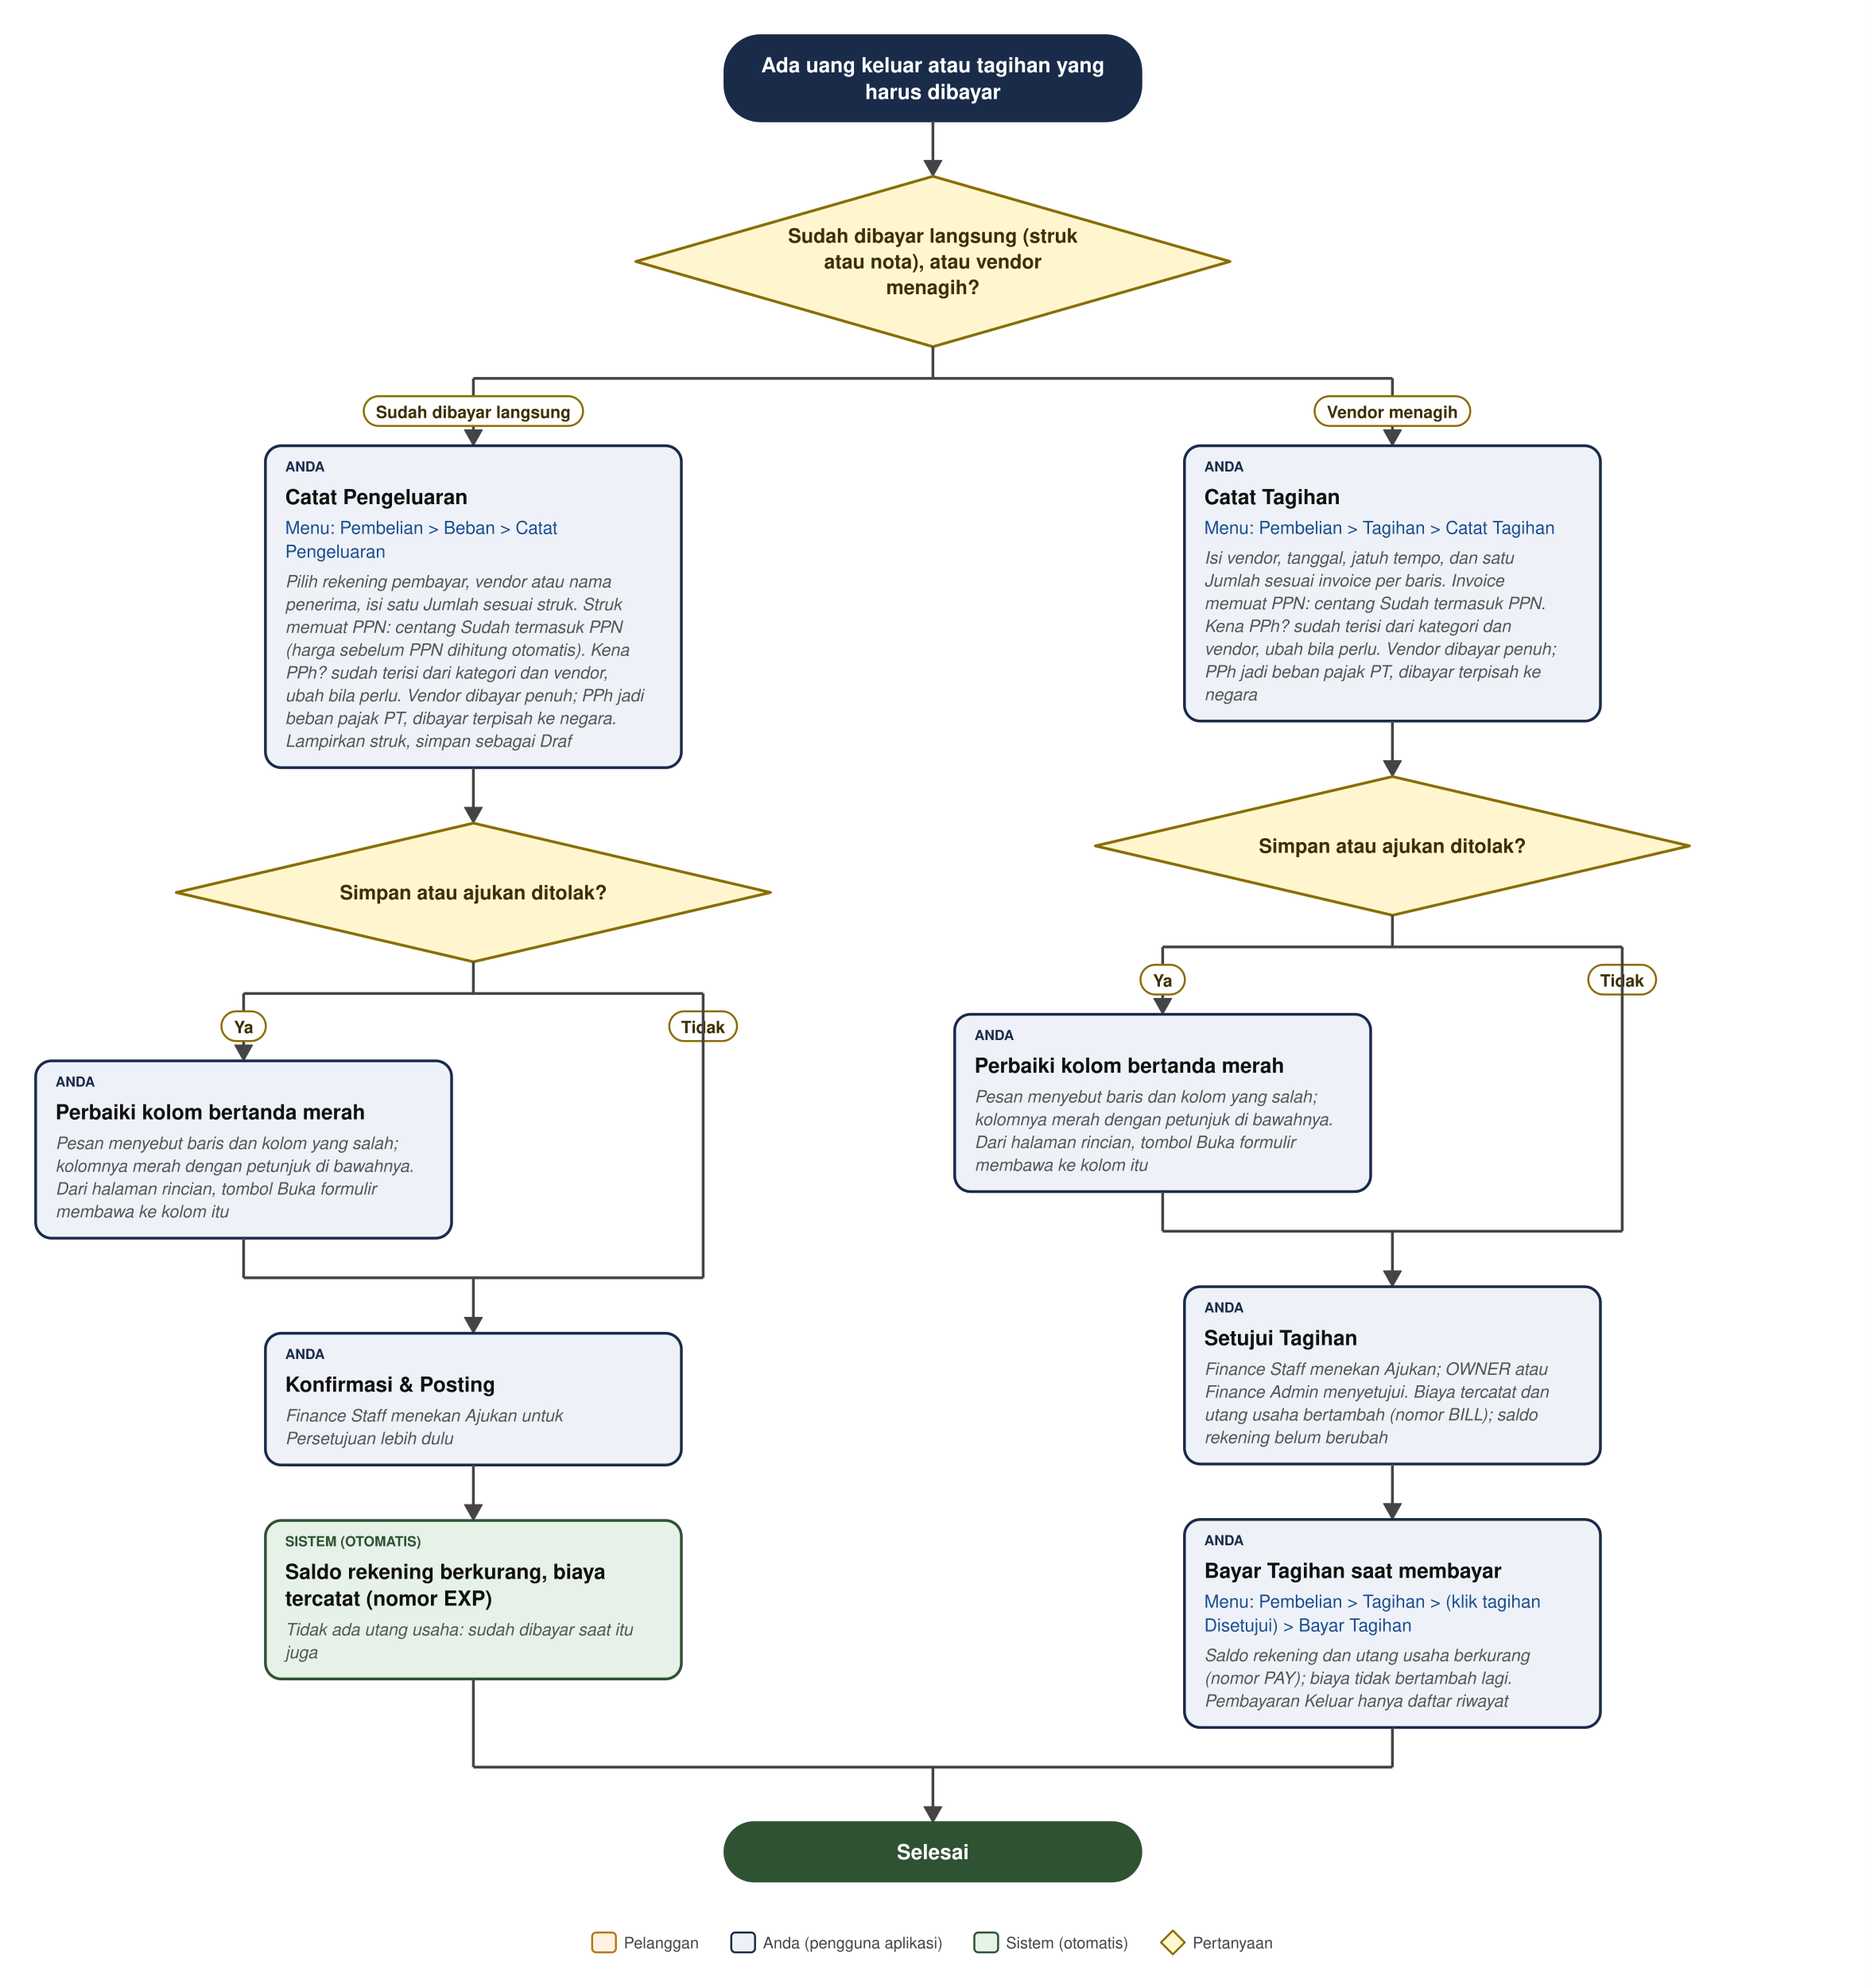
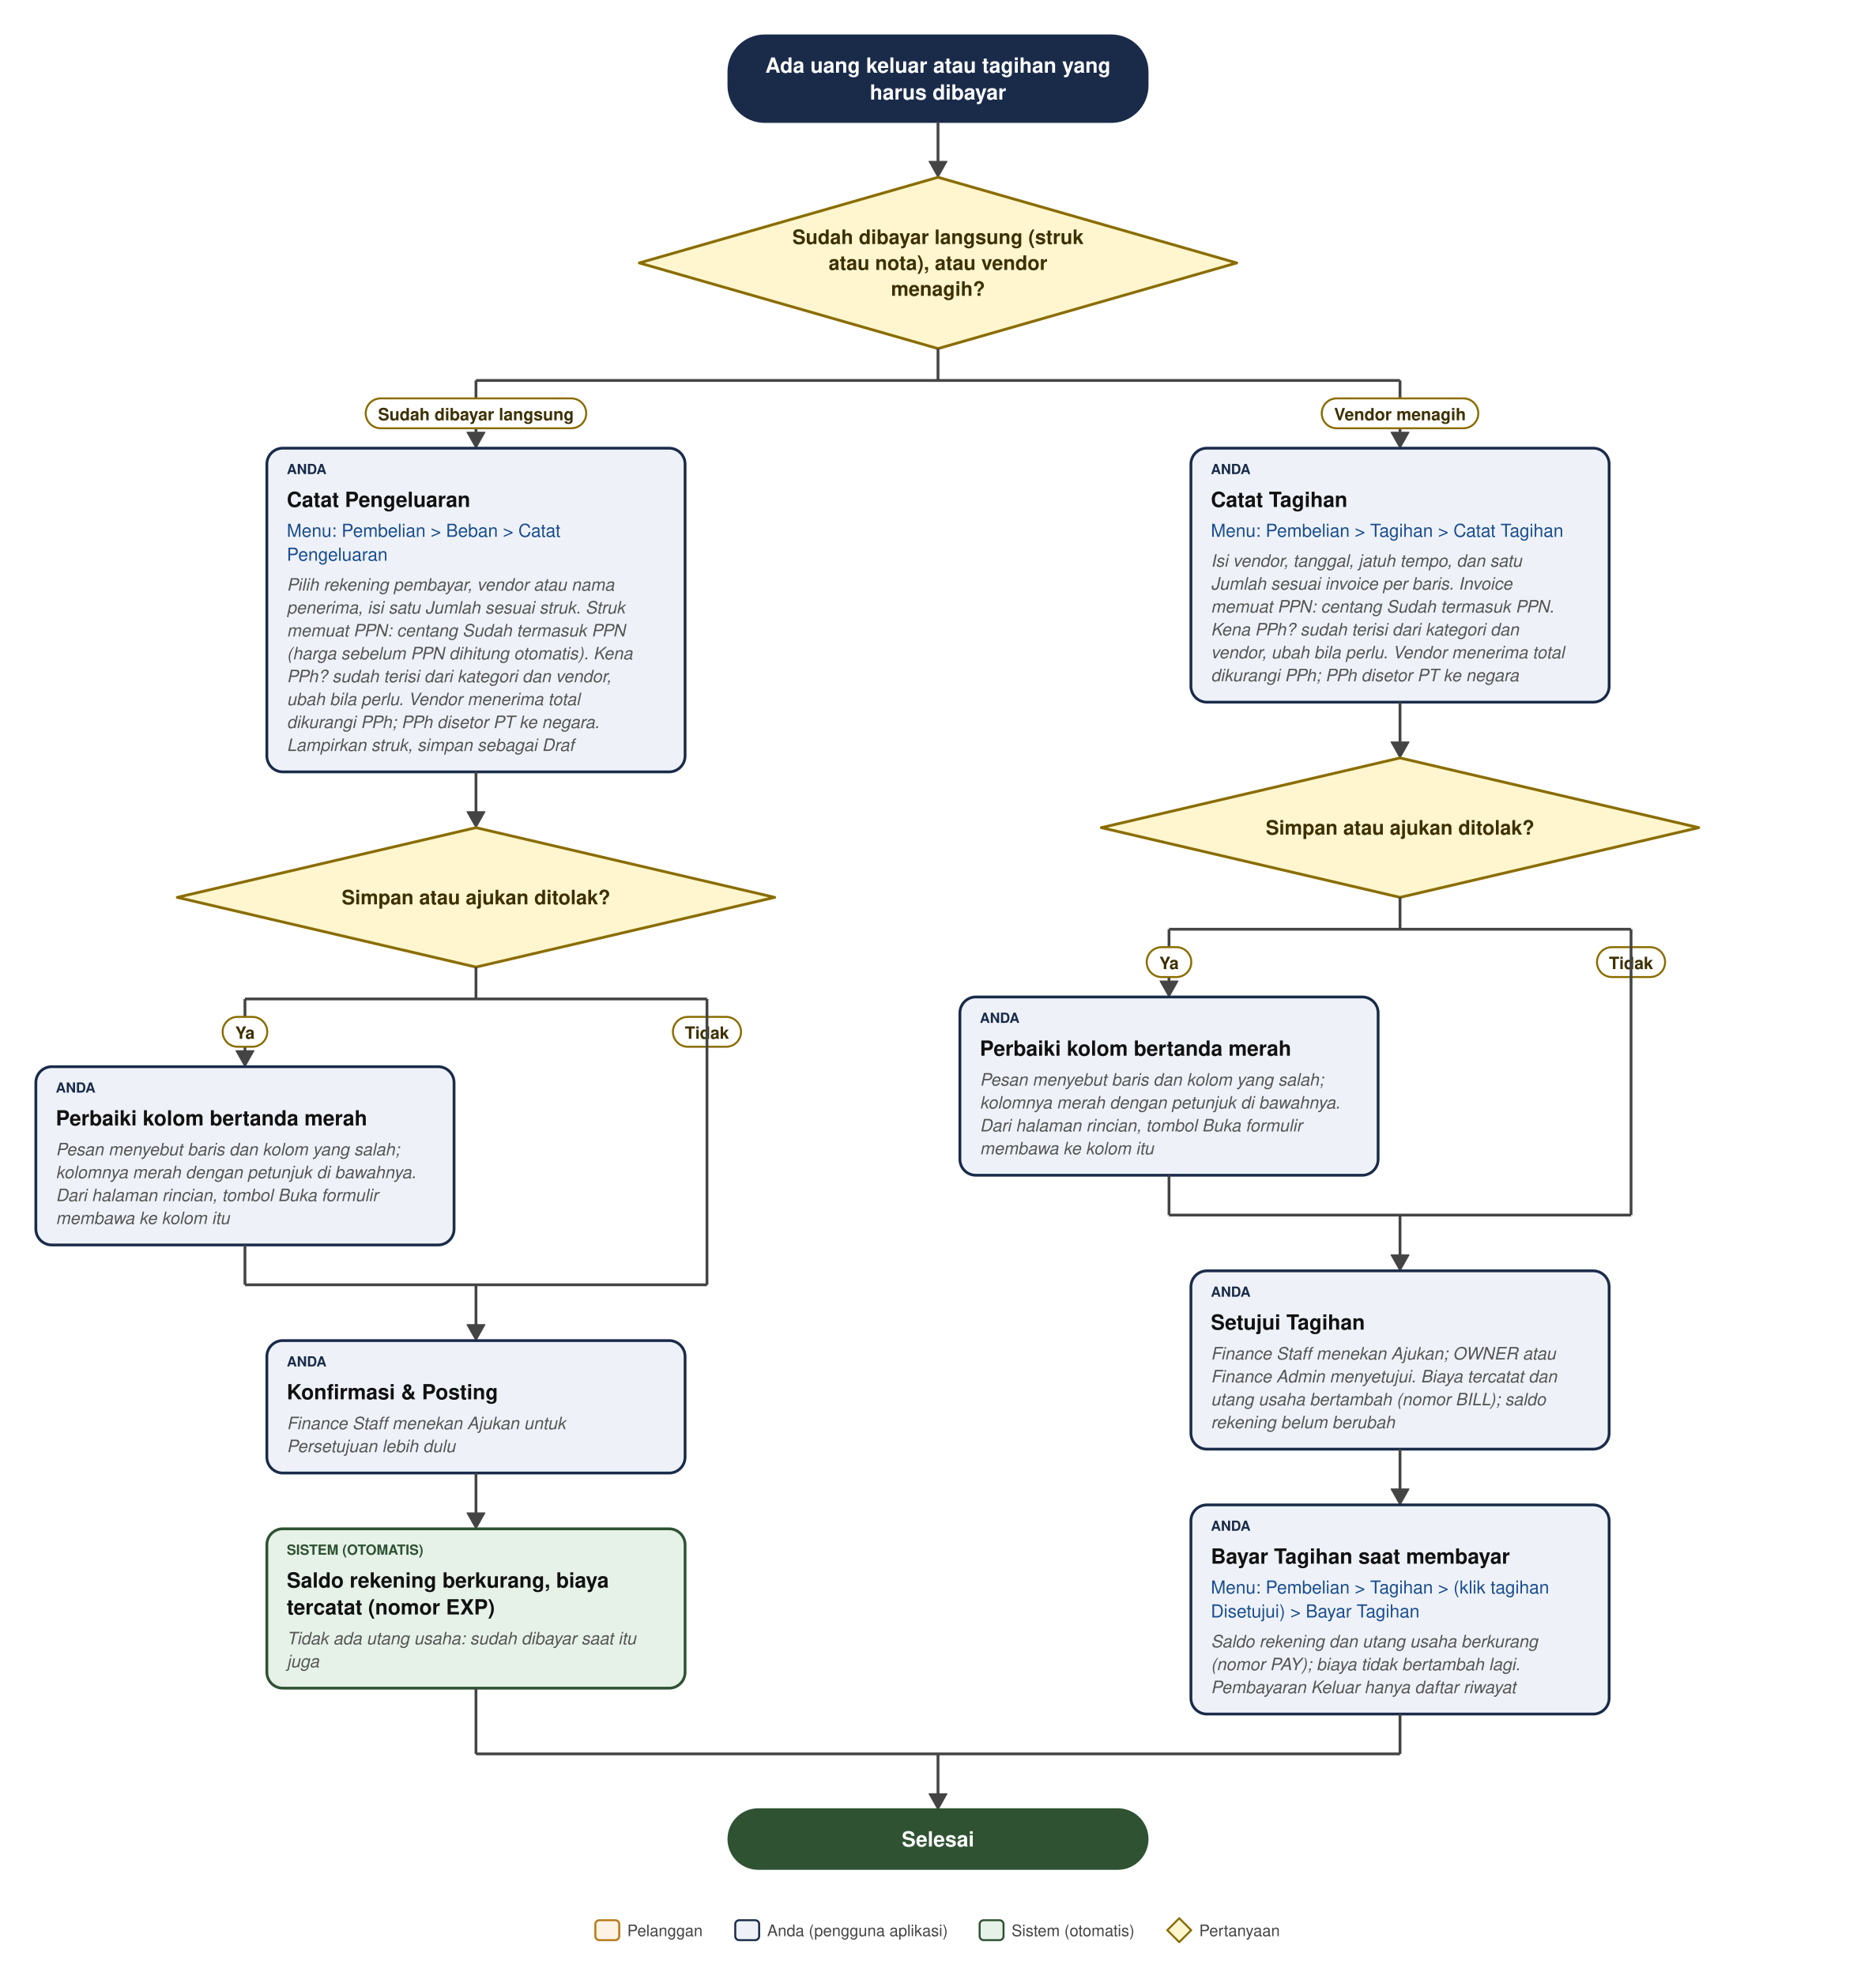
- <svg xmlns="http://www.w3.org/2000/svg" viewBox="0 0 942 1003.5" width="942" height="1003.5" role="img" aria-label="Mau Mencatat Pengeluaran atau Membayar Vendor: Pakai Menu yang Mana?" font-family="Helvetica, Arial, sans-serif">
+ <svg xmlns="http://www.w3.org/2000/svg" viewBox="0 0 942 992" width="942" height="992" role="img" aria-label="Mau Mencatat Pengeluaran atau Membayar Vendor: Pakai Menu yang Mana?" font-family="Helvetica, Arial, sans-serif">
  <rect width="100%" height="100%" fill="#ffffff" />
  <rect x="366" y="18" width="210" height="43" rx="18" fill="#1a2b4a" stroke="#1a2b4a" stroke-width="1.4" />
  <text x="471" y="36.5" font-size="10.5" font-weight="bold" fill="#ffffff" text-anchor="middle">Ada uang keluar atau tagihan yang</text>
  <text x="471" y="50" font-size="10.5" font-weight="bold" fill="#ffffff" text-anchor="middle">harus dibayar</text>
  <polyline points="471,61 471,84" fill="none" stroke="#444444" stroke-width="1.4" />
  <polygon points="471,89 466.5,81 475.5,81" fill="#444444" stroke="#444444" stroke-width="0.5" stroke-linejoin="round" />
  <polygon points="471,89 621,132 471,175 321,132" fill="#fff6cf" stroke="#8a6d00" stroke-width="1.4" stroke-linejoin="round" />
  <text x="471" y="122.5" font-size="10" font-weight="bold" fill="#3d3000" text-anchor="middle">Sudah dibayar langsung (struk</text>
  <text x="471" y="135.5" font-size="10" font-weight="bold" fill="#3d3000" text-anchor="middle">atau nota), atau vendor</text>
  <text x="471" y="148.5" font-size="10" font-weight="bold" fill="#3d3000" text-anchor="middle">menagih?</text>
  <polyline points="471,175 471,191" fill="none" stroke="#444444" stroke-width="1.4" />
  <polyline points="239,191 703,191" fill="none" stroke="#444444" stroke-width="1.4" />
  <polyline points="239,191 239,220" fill="none" stroke="#444444" stroke-width="1.4" />
  <polygon points="239,225 234.5,217 243.5,217" fill="#444444" stroke="#444444" stroke-width="0.5" stroke-linejoin="round" />
  <rect x="134" y="225" width="210" height="162.5" rx="8" fill="#eef2f8" stroke="#1a2b4a" stroke-width="1.4" />
  <text x="144" y="238" font-size="7" font-weight="bold" fill="#1a2b4a" text-anchor="start">ANDA</text>
  <text x="144" y="254.5" font-size="10.5" font-weight="bold" fill="#111111" text-anchor="start">Catat Pengeluaran</text>
  <text x="144" y="269.5" font-size="9" fill="#1a4d8f" text-anchor="start">Menu: Pembelian &gt; Beban &gt; Catat</text>
  <text x="144" y="281.5" font-size="9" fill="#1a4d8f" text-anchor="start">Pengeluaran</text>
  <text x="144" y="296.5" font-size="8.6" font-style="italic" fill="#555555" text-anchor="start">Pilih rekening pembayar, vendor atau nama</text>
  <text x="144" y="308" font-size="8.6" font-style="italic" fill="#555555" text-anchor="start">penerima, isi satu Jumlah sesuai struk. Struk</text>
  <text x="144" y="319.5" font-size="8.6" font-style="italic" fill="#555555" text-anchor="start">memuat PPN: centang Sudah termasuk PPN</text>
  <text x="144" y="331" font-size="8.6" font-style="italic" fill="#555555" text-anchor="start">(harga sebelum PPN dihitung otomatis). Kena</text>
  <text x="144" y="342.5" font-size="8.6" font-style="italic" fill="#555555" text-anchor="start">PPh? sudah terisi dari kategori dan vendor,</text>
-   <text x="144" y="354" font-size="8.6" font-style="italic" fill="#555555" text-anchor="start">ubah bila perlu. Vendor dibayar penuh; PPh jadi</text>
-   <text x="144" y="365.5" font-size="8.6" font-style="italic" fill="#555555" text-anchor="start">beban pajak PT, dibayar terpisah ke negara.</text>
+   <text x="144" y="354" font-size="8.6" font-style="italic" fill="#555555" text-anchor="start">ubah bila perlu. Vendor menerima total</text>
+   <text x="144" y="365.5" font-size="8.6" font-style="italic" fill="#555555" text-anchor="start">dikurangi PPh; PPh disetor PT ke negara.</text>
  <text x="144" y="377" font-size="8.6" font-style="italic" fill="#555555" text-anchor="start">Lampirkan struk, simpan sebagai Draf</text>
  <polyline points="239,387.5 239,410.5" fill="none" stroke="#444444" stroke-width="1.4" />
  <polygon points="239,415.5 234.5,407.5 243.5,407.5" fill="#444444" stroke="#444444" stroke-width="0.5" stroke-linejoin="round" />
  <polygon points="239,415.5 389,450.5 239,485.5 89,450.5" fill="#fff6cf" stroke="#8a6d00" stroke-width="1.4" stroke-linejoin="round" />
  <text x="239" y="454" font-size="10" font-weight="bold" fill="#3d3000" text-anchor="middle">Simpan atau ajukan ditolak?</text>
  <polyline points="239,485.5 239,501.5" fill="none" stroke="#444444" stroke-width="1.4" />
  <polyline points="123,501.5 355,501.5" fill="none" stroke="#444444" stroke-width="1.4" />
  <polyline points="123,501.5 123,530.5" fill="none" stroke="#444444" stroke-width="1.4" />
  <polygon points="123,535.5 118.5,527.5 127.5,527.5" fill="#444444" stroke="#444444" stroke-width="0.5" stroke-linejoin="round" />
  <rect x="18" y="535.5" width="210" height="89.5" rx="8" fill="#eef2f8" stroke="#1a2b4a" stroke-width="1.4" />
  <text x="28" y="548.5" font-size="7" font-weight="bold" fill="#1a2b4a" text-anchor="start">ANDA</text>
  <text x="28" y="565" font-size="10.5" font-weight="bold" fill="#111111" text-anchor="start">Perbaiki kolom bertanda merah</text>
  <text x="28" y="580" font-size="8.6" font-style="italic" fill="#555555" text-anchor="start">Pesan menyebut baris dan kolom yang salah;</text>
  <text x="28" y="591.5" font-size="8.6" font-style="italic" fill="#555555" text-anchor="start">kolomnya merah dengan petunjuk di bawahnya.</text>
  <text x="28" y="603" font-size="8.6" font-style="italic" fill="#555555" text-anchor="start">Dari halaman rincian, tombol Buka formulir</text>
  <text x="28" y="614.5" font-size="8.6" font-style="italic" fill="#555555" text-anchor="start">membawa ke kolom itu</text>
  <rect x="111.8" y="510.5" width="22.4" height="15" rx="7.5" fill="#ffffff" stroke="#8a6d00" stroke-width="1" />
  <text x="123" y="521.5" font-size="8.5" font-weight="bold" fill="#3d3000" text-anchor="middle">Ya</text>
  <rect x="337.9" y="510.5" width="34.2" height="15" rx="7.5" fill="#ffffff" stroke="#8a6d00" stroke-width="1" />
  <text x="355" y="521.5" font-size="8.5" font-weight="bold" fill="#3d3000" text-anchor="middle">Tidak</text>
  <polyline points="123,625 123,645" fill="none" stroke="#444444" stroke-width="1.4" />
  <polyline points="355,501.5 355,645" fill="none" stroke="#444444" stroke-width="1.4" />
  <polyline points="123,645 355,645" fill="none" stroke="#444444" stroke-width="1.4" />
  <polyline points="239,645 239,668" fill="none" stroke="#444444" stroke-width="1.4" />
  <polygon points="239,673 234.5,665 243.5,665" fill="#444444" stroke="#444444" stroke-width="0.5" stroke-linejoin="round" />
  <rect x="134" y="673" width="210" height="66.5" rx="8" fill="#eef2f8" stroke="#1a2b4a" stroke-width="1.4" />
  <text x="144" y="686" font-size="7" font-weight="bold" fill="#1a2b4a" text-anchor="start">ANDA</text>
  <text x="144" y="702.5" font-size="10.5" font-weight="bold" fill="#111111" text-anchor="start">Konfirmasi &amp; Posting</text>
  <text x="144" y="717.5" font-size="8.6" font-style="italic" fill="#555555" text-anchor="start">Finance Staff menekan Ajukan untuk</text>
  <text x="144" y="729" font-size="8.6" font-style="italic" fill="#555555" text-anchor="start">Persetujuan lebih dulu</text>
  <polyline points="239,739.5 239,762.5" fill="none" stroke="#444444" stroke-width="1.4" />
  <polygon points="239,767.5 234.5,759.5 243.5,759.5" fill="#444444" stroke="#444444" stroke-width="0.5" stroke-linejoin="round" />
  <rect x="134" y="767.5" width="210" height="80" rx="8" fill="#e6f2e8" stroke="#2f5233" stroke-width="1.4" />
  <text x="144" y="780.5" font-size="7" font-weight="bold" fill="#2f5233" text-anchor="start">SISTEM (OTOMATIS)</text>
  <text x="144" y="797" font-size="10.5" font-weight="bold" fill="#111111" text-anchor="start">Saldo rekening berkurang, biaya</text>
  <text x="144" y="810.5" font-size="10.5" font-weight="bold" fill="#111111" text-anchor="start">tercatat (nomor EXP)</text>
  <text x="144" y="825.5" font-size="8.6" font-style="italic" fill="#555555" text-anchor="start">Tidak ada utang usaha: sudah dibayar saat itu</text>
  <text x="144" y="837" font-size="8.6" font-style="italic" fill="#555555" text-anchor="start">juga</text>
  <rect x="183.64" y="200" width="110.72" height="15" rx="7.5" fill="#ffffff" stroke="#8a6d00" stroke-width="1" />
  <text x="239" y="211" font-size="8.5" font-weight="bold" fill="#3d3000" text-anchor="middle">Sudah dibayar langsung</text>
  <polyline points="703,191 703,220" fill="none" stroke="#444444" stroke-width="1.4" />
  <polygon points="703,225 698.5,217 707.5,217" fill="#444444" stroke="#444444" stroke-width="0.5" stroke-linejoin="round" />
-   <rect x="598" y="225" width="210" height="139" rx="8" fill="#eef2f8" stroke="#1a2b4a" stroke-width="1.4" />
+   <rect x="598" y="225" width="210" height="127.5" rx="8" fill="#eef2f8" stroke="#1a2b4a" stroke-width="1.4" />
  <text x="608" y="238" font-size="7" font-weight="bold" fill="#1a2b4a" text-anchor="start">ANDA</text>
  <text x="608" y="254.5" font-size="10.5" font-weight="bold" fill="#111111" text-anchor="start">Catat Tagihan</text>
  <text x="608" y="269.5" font-size="9" fill="#1a4d8f" text-anchor="start">Menu: Pembelian &gt; Tagihan &gt; Catat Tagihan</text>
  <text x="608" y="284.5" font-size="8.6" font-style="italic" fill="#555555" text-anchor="start">Isi vendor, tanggal, jatuh tempo, dan satu</text>
  <text x="608" y="296" font-size="8.6" font-style="italic" fill="#555555" text-anchor="start">Jumlah sesuai invoice per baris. Invoice</text>
  <text x="608" y="307.5" font-size="8.6" font-style="italic" fill="#555555" text-anchor="start">memuat PPN: centang Sudah termasuk PPN.</text>
  <text x="608" y="319" font-size="8.6" font-style="italic" fill="#555555" text-anchor="start">Kena PPh? sudah terisi dari kategori dan</text>
-   <text x="608" y="330.5" font-size="8.6" font-style="italic" fill="#555555" text-anchor="start">vendor, ubah bila perlu. Vendor dibayar penuh;</text>
-   <text x="608" y="342" font-size="8.6" font-style="italic" fill="#555555" text-anchor="start">PPh jadi beban pajak PT, dibayar terpisah ke</text>
-   <text x="608" y="353.5" font-size="8.6" font-style="italic" fill="#555555" text-anchor="start">negara</text>
-   <polyline points="703,364 703,387" fill="none" stroke="#444444" stroke-width="1.4" />
-   <polygon points="703,392 698.5,384 707.5,384" fill="#444444" stroke="#444444" stroke-width="0.5" stroke-linejoin="round" />
-   <polygon points="703,392 853,427 703,462 553,427" fill="#fff6cf" stroke="#8a6d00" stroke-width="1.4" stroke-linejoin="round" />
-   <text x="703" y="430.5" font-size="10" font-weight="bold" fill="#3d3000" text-anchor="middle">Simpan atau ajukan ditolak?</text>
-   <polyline points="703,462 703,478" fill="none" stroke="#444444" stroke-width="1.4" />
-   <polyline points="587,478 819,478" fill="none" stroke="#444444" stroke-width="1.4" />
-   <polyline points="587,478 587,507" fill="none" stroke="#444444" stroke-width="1.4" />
-   <polygon points="587,512 582.5,504 591.5,504" fill="#444444" stroke="#444444" stroke-width="0.5" stroke-linejoin="round" />
-   <rect x="482" y="512" width="210" height="89.5" rx="8" fill="#eef2f8" stroke="#1a2b4a" stroke-width="1.4" />
-   <text x="492" y="525" font-size="7" font-weight="bold" fill="#1a2b4a" text-anchor="start">ANDA</text>
-   <text x="492" y="541.5" font-size="10.5" font-weight="bold" fill="#111111" text-anchor="start">Perbaiki kolom bertanda merah</text>
-   <text x="492" y="556.5" font-size="8.6" font-style="italic" fill="#555555" text-anchor="start">Pesan menyebut baris dan kolom yang salah;</text>
-   <text x="492" y="568" font-size="8.6" font-style="italic" fill="#555555" text-anchor="start">kolomnya merah dengan petunjuk di bawahnya.</text>
-   <text x="492" y="579.5" font-size="8.6" font-style="italic" fill="#555555" text-anchor="start">Dari halaman rincian, tombol Buka formulir</text>
-   <text x="492" y="591" font-size="8.6" font-style="italic" fill="#555555" text-anchor="start">membawa ke kolom itu</text>
-   <rect x="575.8" y="487" width="22.4" height="15" rx="7.5" fill="#ffffff" stroke="#8a6d00" stroke-width="1" />
-   <text x="587" y="498" font-size="8.5" font-weight="bold" fill="#3d3000" text-anchor="middle">Ya</text>
-   <rect x="801.9" y="487" width="34.2" height="15" rx="7.5" fill="#ffffff" stroke="#8a6d00" stroke-width="1" />
-   <text x="819" y="498" font-size="8.5" font-weight="bold" fill="#3d3000" text-anchor="middle">Tidak</text>
-   <polyline points="587,601.5 587,621.5" fill="none" stroke="#444444" stroke-width="1.4" />
-   <polyline points="819,478 819,621.5" fill="none" stroke="#444444" stroke-width="1.4" />
-   <polyline points="587,621.5 819,621.5" fill="none" stroke="#444444" stroke-width="1.4" />
-   <polyline points="703,621.5 703,644.5" fill="none" stroke="#444444" stroke-width="1.4" />
-   <polygon points="703,649.5 698.5,641.5 707.5,641.5" fill="#444444" stroke="#444444" stroke-width="0.5" stroke-linejoin="round" />
-   <rect x="598" y="649.5" width="210" height="89.5" rx="8" fill="#eef2f8" stroke="#1a2b4a" stroke-width="1.4" />
-   <text x="608" y="662.5" font-size="7" font-weight="bold" fill="#1a2b4a" text-anchor="start">ANDA</text>
-   <text x="608" y="679" font-size="10.5" font-weight="bold" fill="#111111" text-anchor="start">Setujui Tagihan</text>
-   <text x="608" y="694" font-size="8.6" font-style="italic" fill="#555555" text-anchor="start">Finance Staff menekan Ajukan; OWNER atau</text>
-   <text x="608" y="705.5" font-size="8.6" font-style="italic" fill="#555555" text-anchor="start">Finance Admin menyetujui. Biaya tercatat dan</text>
-   <text x="608" y="717" font-size="8.6" font-style="italic" fill="#555555" text-anchor="start">utang usaha bertambah (nomor BILL); saldo</text>
-   <text x="608" y="728.5" font-size="8.6" font-style="italic" fill="#555555" text-anchor="start">rekening belum berubah</text>
-   <polyline points="703,739 703,762" fill="none" stroke="#444444" stroke-width="1.4" />
-   <polygon points="703,767 698.5,759 707.5,759" fill="#444444" stroke="#444444" stroke-width="0.5" stroke-linejoin="round" />
-   <rect x="598" y="767" width="210" height="105" rx="8" fill="#eef2f8" stroke="#1a2b4a" stroke-width="1.4" />
-   <text x="608" y="780" font-size="7" font-weight="bold" fill="#1a2b4a" text-anchor="start">ANDA</text>
-   <text x="608" y="796.5" font-size="10.5" font-weight="bold" fill="#111111" text-anchor="start">Bayar Tagihan saat membayar</text>
-   <text x="608" y="811.5" font-size="9" fill="#1a4d8f" text-anchor="start">Menu: Pembelian &gt; Tagihan &gt; (klik tagihan</text>
-   <text x="608" y="823.5" font-size="9" fill="#1a4d8f" text-anchor="start">Disetujui) &gt; Bayar Tagihan</text>
-   <text x="608" y="838.5" font-size="8.6" font-style="italic" fill="#555555" text-anchor="start">Saldo rekening dan utang usaha berkurang</text>
-   <text x="608" y="850" font-size="8.6" font-style="italic" fill="#555555" text-anchor="start">(nomor PAY); biaya tidak bertambah lagi.</text>
-   <text x="608" y="861.5" font-size="8.6" font-style="italic" fill="#555555" text-anchor="start">Pembayaran Keluar hanya daftar riwayat</text>
+   <text x="608" y="330.5" font-size="8.6" font-style="italic" fill="#555555" text-anchor="start">vendor, ubah bila perlu. Vendor menerima total</text>
+   <text x="608" y="342" font-size="8.6" font-style="italic" fill="#555555" text-anchor="start">dikurangi PPh; PPh disetor PT ke negara</text>
+   <polyline points="703,352.5 703,375.5" fill="none" stroke="#444444" stroke-width="1.4" />
+   <polygon points="703,380.5 698.5,372.5 707.5,372.5" fill="#444444" stroke="#444444" stroke-width="0.5" stroke-linejoin="round" />
+   <polygon points="703,380.5 853,415.5 703,450.5 553,415.5" fill="#fff6cf" stroke="#8a6d00" stroke-width="1.4" stroke-linejoin="round" />
+   <text x="703" y="419" font-size="10" font-weight="bold" fill="#3d3000" text-anchor="middle">Simpan atau ajukan ditolak?</text>
+   <polyline points="703,450.5 703,466.5" fill="none" stroke="#444444" stroke-width="1.4" />
+   <polyline points="587,466.5 819,466.5" fill="none" stroke="#444444" stroke-width="1.4" />
+   <polyline points="587,466.5 587,495.5" fill="none" stroke="#444444" stroke-width="1.4" />
+   <polygon points="587,500.5 582.5,492.5 591.5,492.5" fill="#444444" stroke="#444444" stroke-width="0.5" stroke-linejoin="round" />
+   <rect x="482" y="500.5" width="210" height="89.5" rx="8" fill="#eef2f8" stroke="#1a2b4a" stroke-width="1.4" />
+   <text x="492" y="513.5" font-size="7" font-weight="bold" fill="#1a2b4a" text-anchor="start">ANDA</text>
+   <text x="492" y="530" font-size="10.5" font-weight="bold" fill="#111111" text-anchor="start">Perbaiki kolom bertanda merah</text>
+   <text x="492" y="545" font-size="8.6" font-style="italic" fill="#555555" text-anchor="start">Pesan menyebut baris dan kolom yang salah;</text>
+   <text x="492" y="556.5" font-size="8.6" font-style="italic" fill="#555555" text-anchor="start">kolomnya merah dengan petunjuk di bawahnya.</text>
+   <text x="492" y="568" font-size="8.6" font-style="italic" fill="#555555" text-anchor="start">Dari halaman rincian, tombol Buka formulir</text>
+   <text x="492" y="579.5" font-size="8.6" font-style="italic" fill="#555555" text-anchor="start">membawa ke kolom itu</text>
+   <rect x="575.8" y="475.5" width="22.4" height="15" rx="7.5" fill="#ffffff" stroke="#8a6d00" stroke-width="1" />
+   <text x="587" y="486.5" font-size="8.5" font-weight="bold" fill="#3d3000" text-anchor="middle">Ya</text>
+   <rect x="801.9" y="475.5" width="34.2" height="15" rx="7.5" fill="#ffffff" stroke="#8a6d00" stroke-width="1" />
+   <text x="819" y="486.5" font-size="8.5" font-weight="bold" fill="#3d3000" text-anchor="middle">Tidak</text>
+   <polyline points="587,590 587,610" fill="none" stroke="#444444" stroke-width="1.4" />
+   <polyline points="819,466.5 819,610" fill="none" stroke="#444444" stroke-width="1.4" />
+   <polyline points="587,610 819,610" fill="none" stroke="#444444" stroke-width="1.4" />
+   <polyline points="703,610 703,633" fill="none" stroke="#444444" stroke-width="1.4" />
+   <polygon points="703,638 698.5,630 707.5,630" fill="#444444" stroke="#444444" stroke-width="0.5" stroke-linejoin="round" />
+   <rect x="598" y="638" width="210" height="89.5" rx="8" fill="#eef2f8" stroke="#1a2b4a" stroke-width="1.4" />
+   <text x="608" y="651" font-size="7" font-weight="bold" fill="#1a2b4a" text-anchor="start">ANDA</text>
+   <text x="608" y="667.5" font-size="10.5" font-weight="bold" fill="#111111" text-anchor="start">Setujui Tagihan</text>
+   <text x="608" y="682.5" font-size="8.6" font-style="italic" fill="#555555" text-anchor="start">Finance Staff menekan Ajukan; OWNER atau</text>
+   <text x="608" y="694" font-size="8.6" font-style="italic" fill="#555555" text-anchor="start">Finance Admin menyetujui. Biaya tercatat dan</text>
+   <text x="608" y="705.5" font-size="8.6" font-style="italic" fill="#555555" text-anchor="start">utang usaha bertambah (nomor BILL); saldo</text>
+   <text x="608" y="717" font-size="8.6" font-style="italic" fill="#555555" text-anchor="start">rekening belum berubah</text>
+   <polyline points="703,727.5 703,750.5" fill="none" stroke="#444444" stroke-width="1.4" />
+   <polygon points="703,755.5 698.5,747.5 707.5,747.5" fill="#444444" stroke="#444444" stroke-width="0.5" stroke-linejoin="round" />
+   <rect x="598" y="755.5" width="210" height="105" rx="8" fill="#eef2f8" stroke="#1a2b4a" stroke-width="1.4" />
+   <text x="608" y="768.5" font-size="7" font-weight="bold" fill="#1a2b4a" text-anchor="start">ANDA</text>
+   <text x="608" y="785" font-size="10.5" font-weight="bold" fill="#111111" text-anchor="start">Bayar Tagihan saat membayar</text>
+   <text x="608" y="800" font-size="9" fill="#1a4d8f" text-anchor="start">Menu: Pembelian &gt; Tagihan &gt; (klik tagihan</text>
+   <text x="608" y="812" font-size="9" fill="#1a4d8f" text-anchor="start">Disetujui) &gt; Bayar Tagihan</text>
+   <text x="608" y="827" font-size="8.6" font-style="italic" fill="#555555" text-anchor="start">Saldo rekening dan utang usaha berkurang</text>
+   <text x="608" y="838.5" font-size="8.6" font-style="italic" fill="#555555" text-anchor="start">(nomor PAY); biaya tidak bertambah lagi.</text>
+   <text x="608" y="850" font-size="8.6" font-style="italic" fill="#555555" text-anchor="start">Pembayaran Keluar hanya daftar riwayat</text>
  <rect x="663.7" y="200" width="78.6" height="15" rx="7.5" fill="#ffffff" stroke="#8a6d00" stroke-width="1" />
  <text x="703" y="211" font-size="8.5" font-weight="bold" fill="#3d3000" text-anchor="middle">Vendor menagih</text>
-   <polyline points="239,847.5 239,892" fill="none" stroke="#444444" stroke-width="1.4" />
-   <polyline points="703,872 703,892" fill="none" stroke="#444444" stroke-width="1.4" />
-   <polyline points="239,892 703,892" fill="none" stroke="#444444" stroke-width="1.4" />
-   <polyline points="471,892 471,915" fill="none" stroke="#444444" stroke-width="1.4" />
-   <polygon points="471,920 466.5,912 475.5,912" fill="#444444" stroke="#444444" stroke-width="0.5" stroke-linejoin="round" />
-   <rect x="366" y="920" width="210" height="29.5" rx="14.75" fill="#2f5233" stroke="#2f5233" stroke-width="1.4" />
-   <text x="471" y="938.5" font-size="10.5" font-weight="bold" fill="#ffffff" text-anchor="middle">Selesai</text>
-   <rect x="298.95" y="975.5" width="12" height="10" rx="2" fill="#fdf2e3" stroke="#b5791a" stroke-width="1" />
-   <text x="314.95" y="983.5" font-size="8" fill="#444444" text-anchor="start">Pelanggan</text>
-   <rect x="369.2" y="975.5" width="12" height="10" rx="2" fill="#eef2f8" stroke="#1a2b4a" stroke-width="1" />
-   <text x="385.2" y="983.5" font-size="8" fill="#444444" text-anchor="start">Anda (pengguna aplikasi)</text>
-   <rect x="491.91" y="975.5" width="12" height="10" rx="2" fill="#e6f2e8" stroke="#2f5233" stroke-width="1" />
-   <text x="507.91" y="983.5" font-size="8" fill="#444444" text-anchor="start">Sistem (otomatis)</text>
-   <polygon points="592.14,974.5 598.14,980.5 592.14,986.5 586.14,980.5" fill="#fff6cf" stroke="#8a6d00" stroke-width="1" stroke-linejoin="round" />
-   <text x="602.14" y="983.5" font-size="8" fill="#444444" text-anchor="start">Pertanyaan</text>
+   <polyline points="239,847.5 239,880.5" fill="none" stroke="#444444" stroke-width="1.4" />
+   <polyline points="703,860.5 703,880.5" fill="none" stroke="#444444" stroke-width="1.4" />
+   <polyline points="239,880.5 703,880.5" fill="none" stroke="#444444" stroke-width="1.4" />
+   <polyline points="471,880.5 471,903.5" fill="none" stroke="#444444" stroke-width="1.4" />
+   <polygon points="471,908.5 466.5,900.5 475.5,900.5" fill="#444444" stroke="#444444" stroke-width="0.5" stroke-linejoin="round" />
+   <rect x="366" y="908.5" width="210" height="29.5" rx="14.75" fill="#2f5233" stroke="#2f5233" stroke-width="1.4" />
+   <text x="471" y="927" font-size="10.5" font-weight="bold" fill="#ffffff" text-anchor="middle">Selesai</text>
+   <rect x="298.95" y="964" width="12" height="10" rx="2" fill="#fdf2e3" stroke="#b5791a" stroke-width="1" />
+   <text x="314.95" y="972" font-size="8" fill="#444444" text-anchor="start">Pelanggan</text>
+   <rect x="369.2" y="964" width="12" height="10" rx="2" fill="#eef2f8" stroke="#1a2b4a" stroke-width="1" />
+   <text x="385.2" y="972" font-size="8" fill="#444444" text-anchor="start">Anda (pengguna aplikasi)</text>
+   <rect x="491.91" y="964" width="12" height="10" rx="2" fill="#e6f2e8" stroke="#2f5233" stroke-width="1" />
+   <text x="507.91" y="972" font-size="8" fill="#444444" text-anchor="start">Sistem (otomatis)</text>
+   <polygon points="592.14,963 598.14,969 592.14,975 586.14,969" fill="#fff6cf" stroke="#8a6d00" stroke-width="1" stroke-linejoin="round" />
+   <text x="602.14" y="972" font-size="8" fill="#444444" text-anchor="start">Pertanyaan</text>
</svg>
